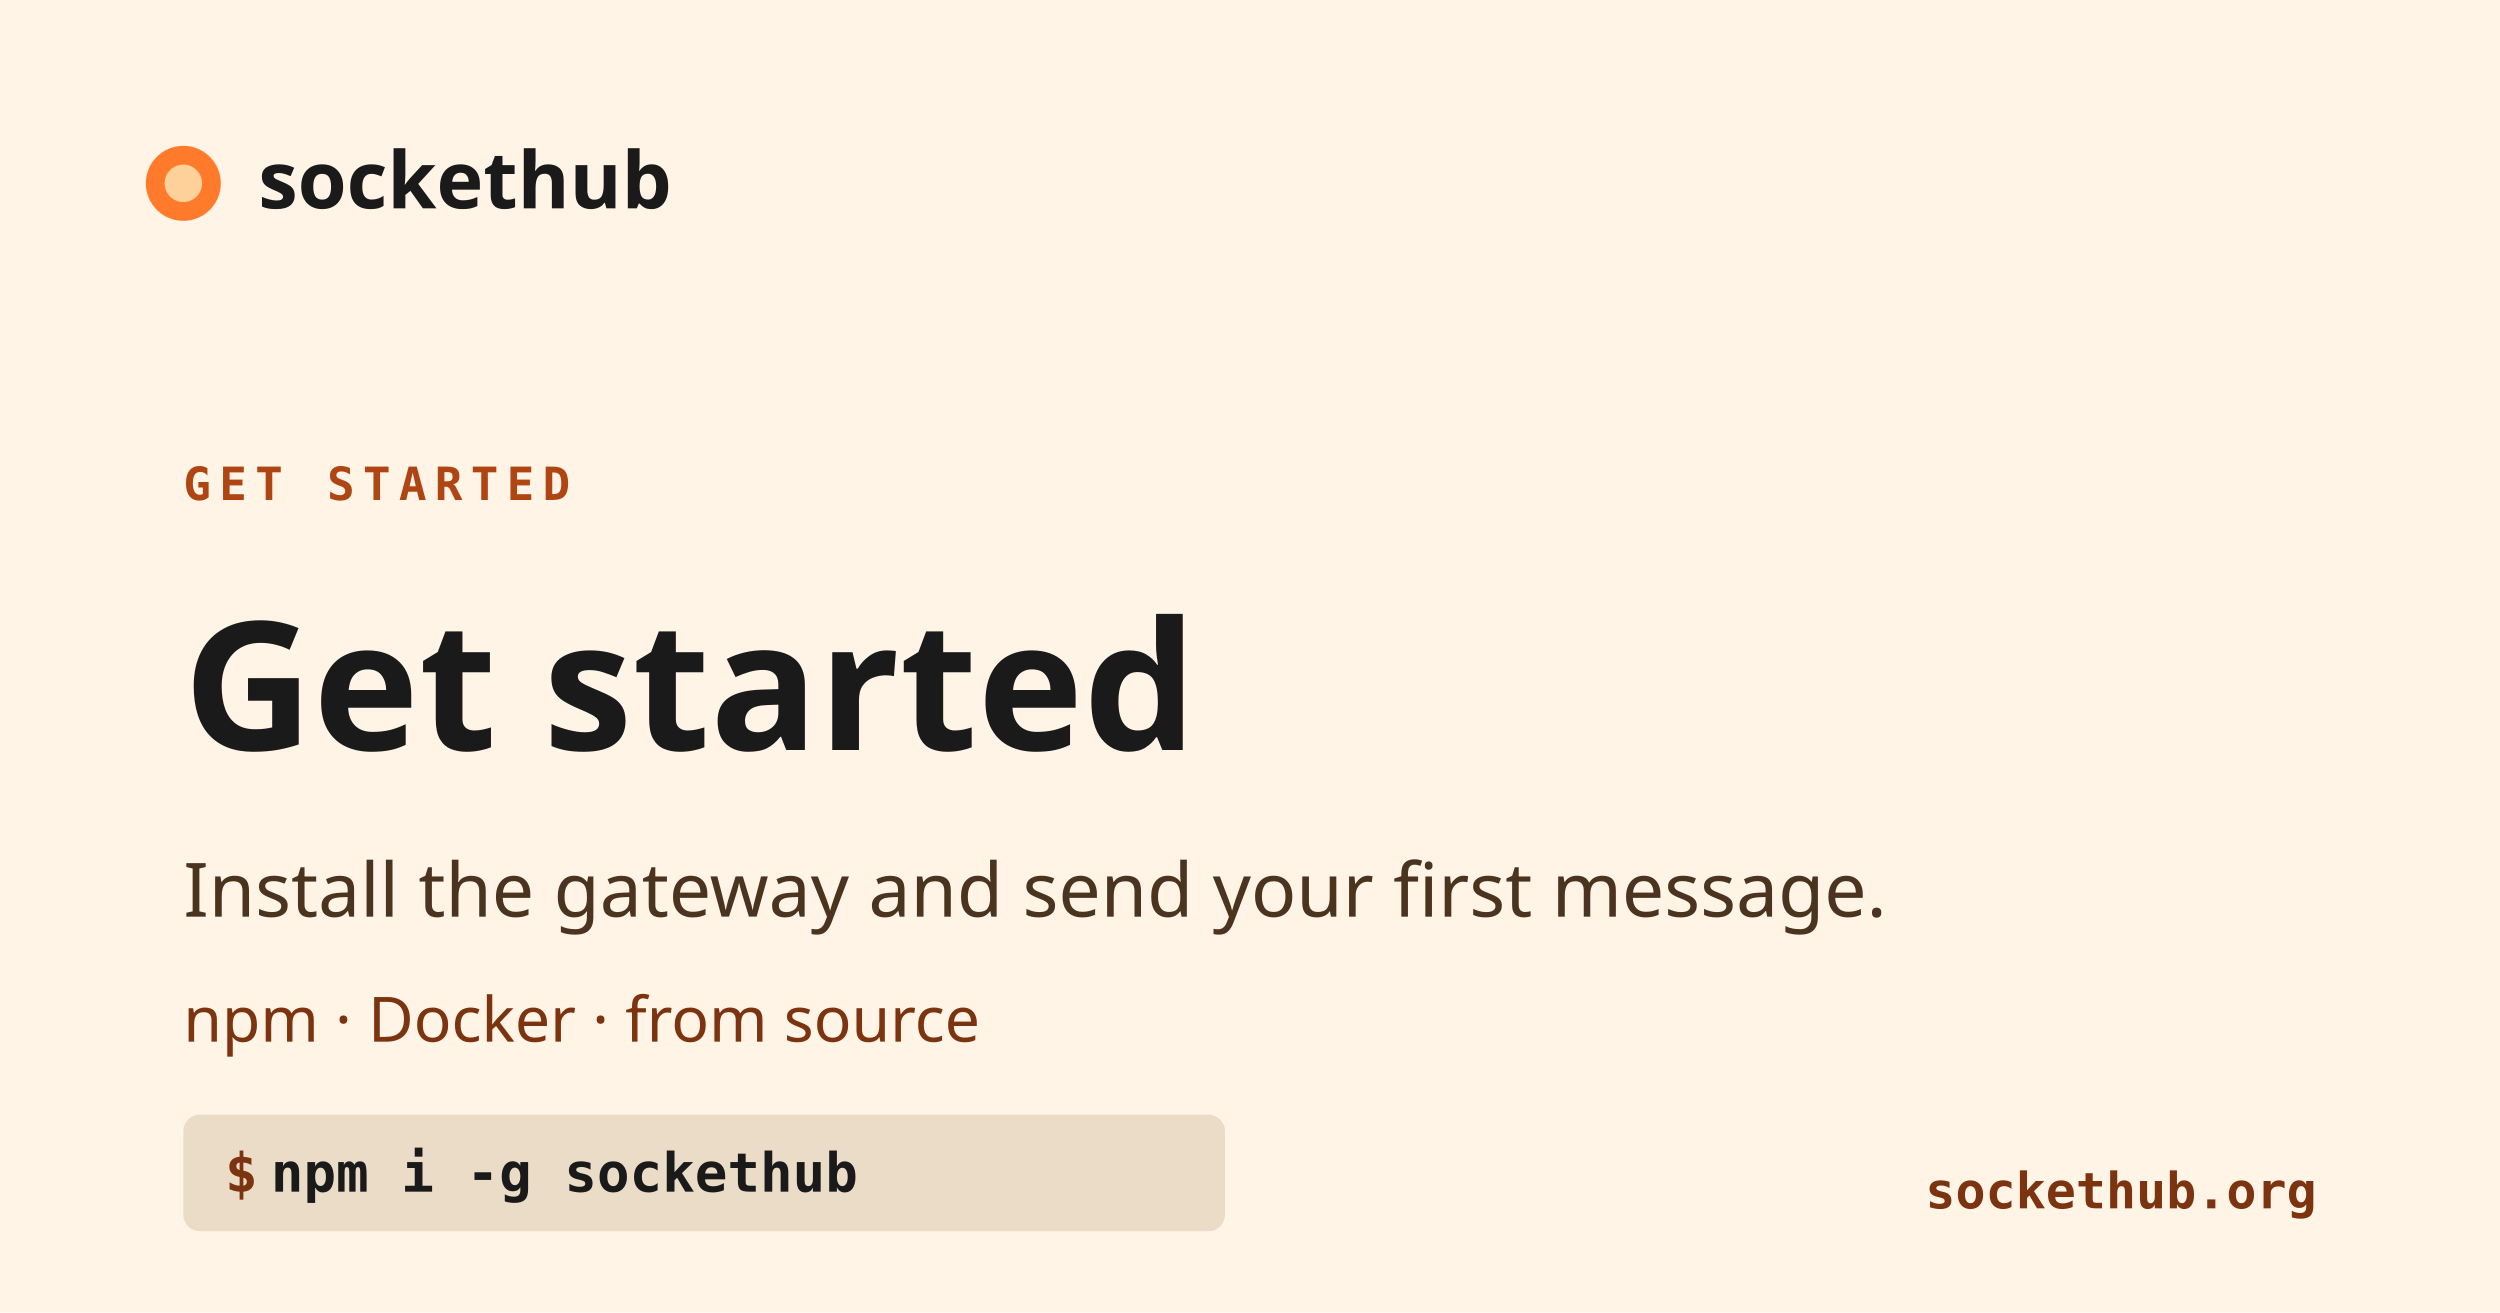
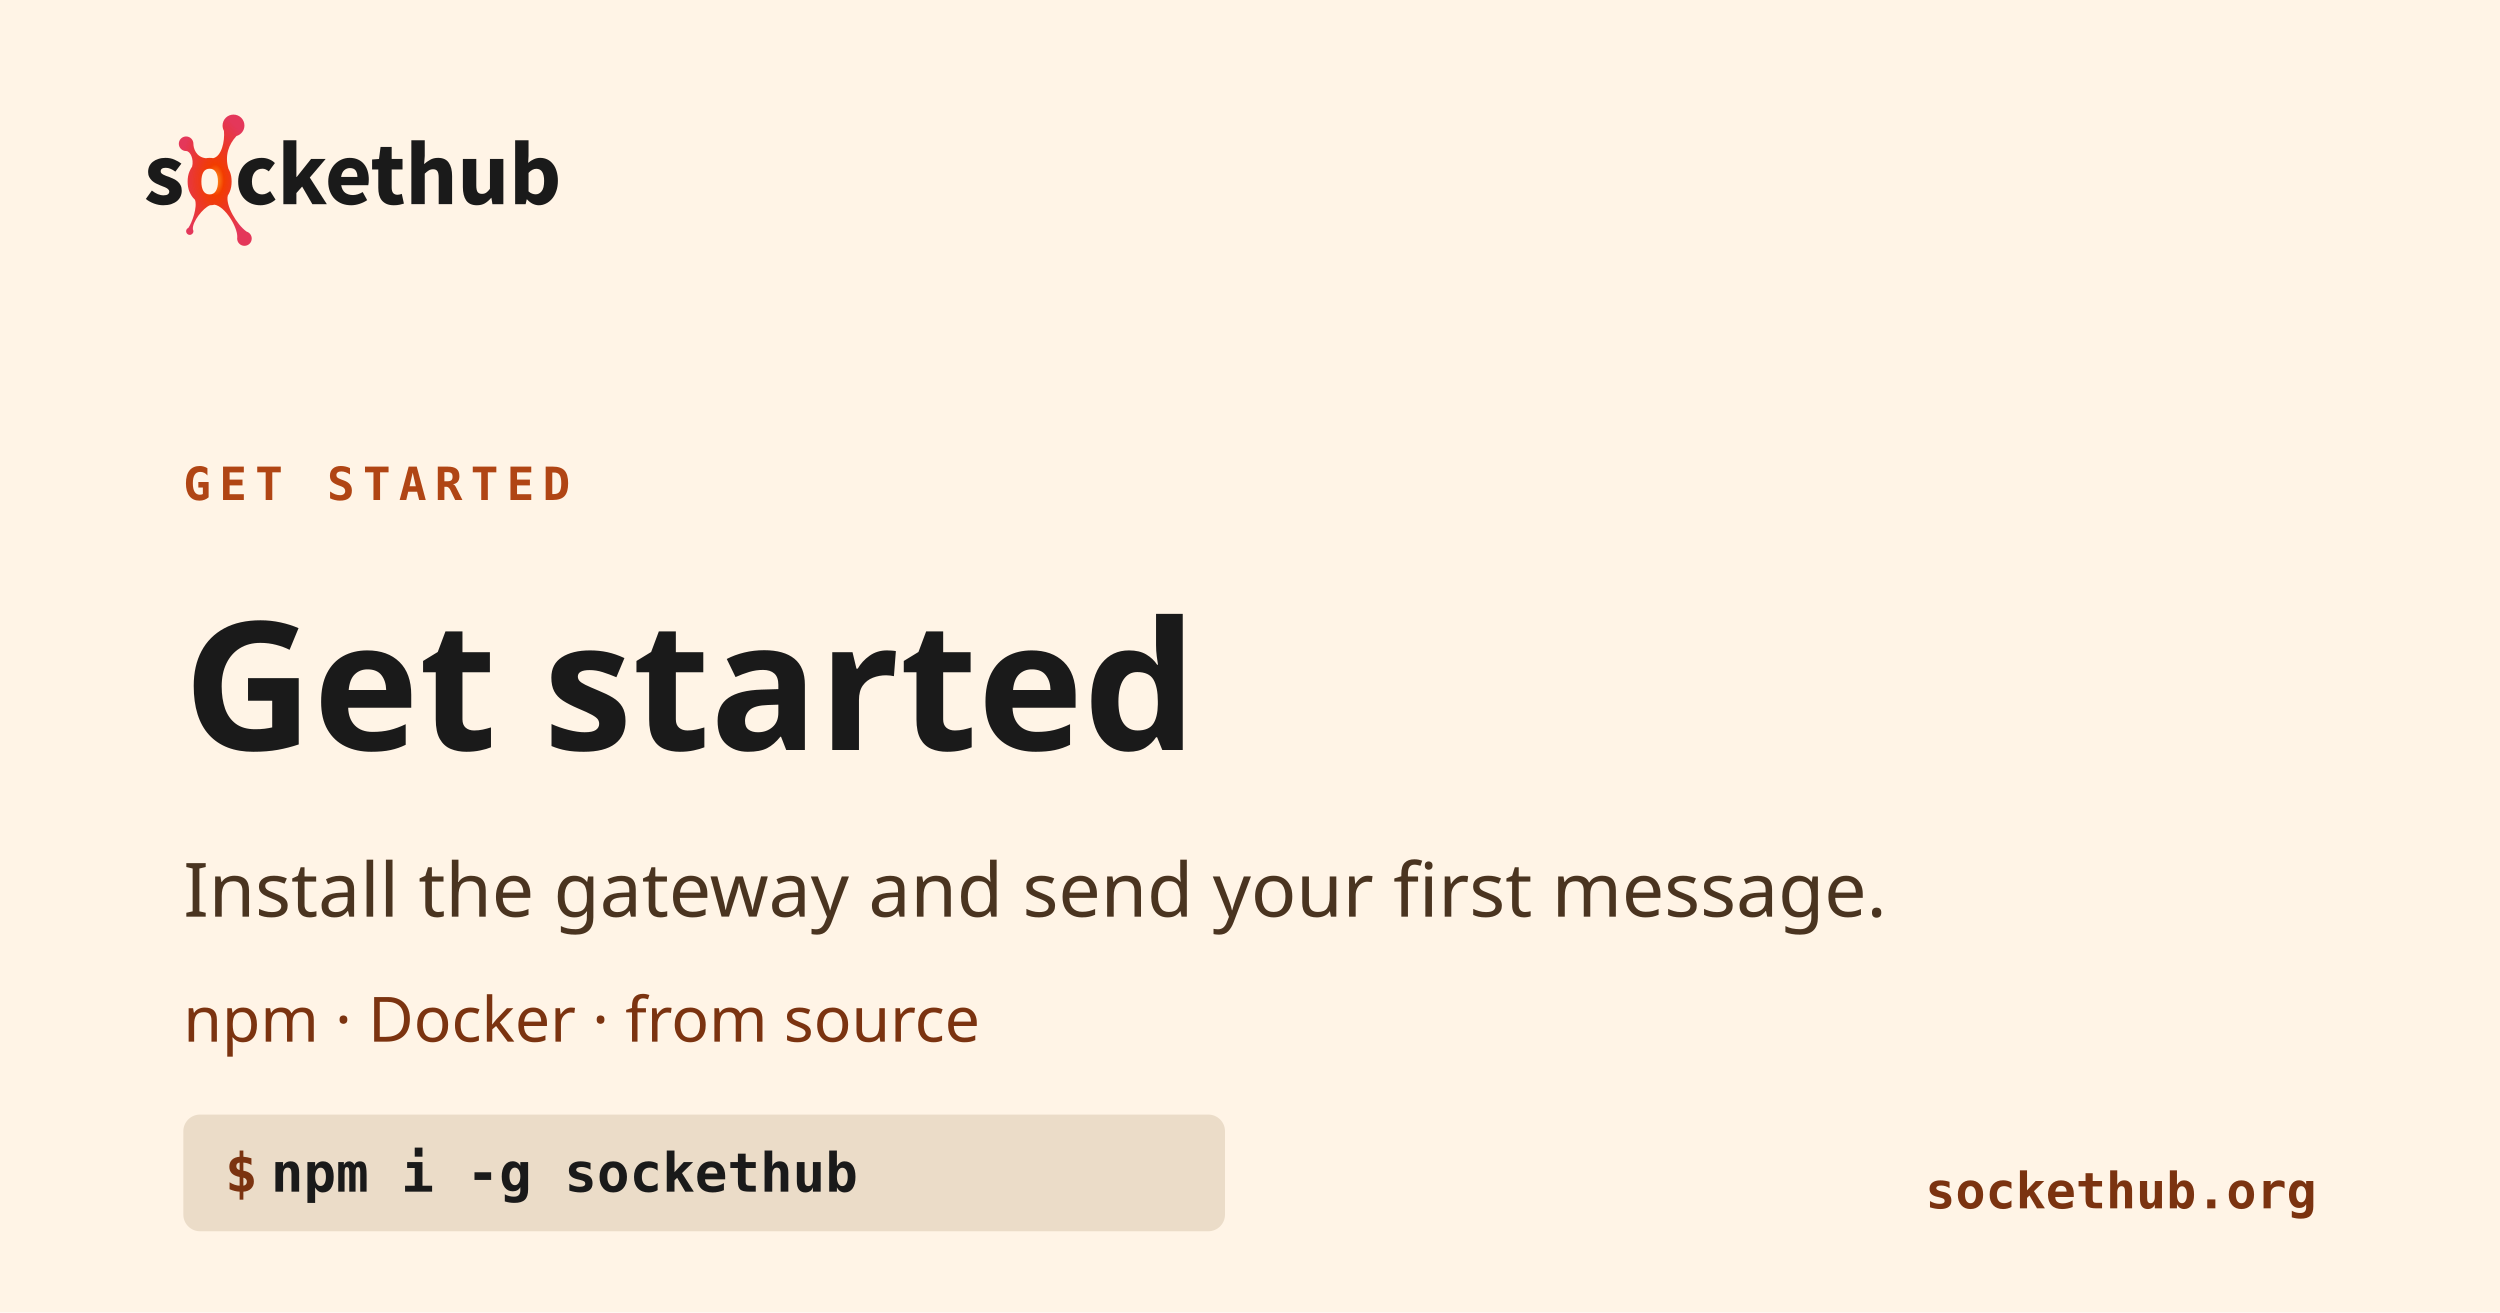
- <svg xmlns="http://www.w3.org/2000/svg" width="1200" height="630" viewBox="0 0 1200 630" role="img" aria-label="Sockethub — get started">
+ <svg xmlns="http://www.w3.org/2000/svg" xmlns:xlink="http://www.w3.org/1999/xlink" width="1200" height="630" viewBox="0 0 1200 630" role="img" aria-label="Sockethub — get started">
  <rect width="1200" height="630" fill="#fff4e6" />
-   <circle cx="88" cy="88" r="18" fill="#ff7a2a" />
-   <circle cx="88" cy="88" r="9" fill="#ffd19a" />
-   <text x="124" y="100" font-family="sans-serif" font-weight="700" font-size="38" fill="#1a1a1a">sockethub</text>
+   <defs>
+     <linearGradient id="shLogoStops">
+       <stop offset="0" stop-color="#ff9c1f" />
+       <stop offset="0.238" stop-color="#f23c00" />
+       <stop offset="1" stop-color="#de0f3c" stop-opacity="0.825" />
+     </linearGradient>
+     <radialGradient xlink:href="#shLogoStops" id="shLogoFlame" cx="204" cy="528" fx="204" fy="528" r="40" gradientTransform="matrix(0.6249999 0 0 1.125 93.13849 398.9623)" gradientUnits="userSpaceOnUse" />
+   </defs>
+   <g transform="translate(70 55) scale(0.7) translate(-173.0224 -947.9622)">
+     <path fill="#1a1a1a" d="m 177.147,1000.078 c 1.417,1.083 2.771,1.896 4.063,2.437 1.292,0.542 2.604,0.813 3.937,0.813 1.375,0 2.375,-0.229 3,-0.688 0.625,-0.458 0.937,-1.104 0.938,-1.938 -2e-5,-0.5 -0.188,-0.937 -0.563,-1.313 -0.333,-0.417 -0.813,-0.792 -1.438,-1.125 -0.583,-0.333 -1.25,-0.625 -2,-0.875 -0.75,-0.292 -1.521,-0.604 -2.312,-0.938 -0.958,-0.375 -1.917,-0.812 -2.875,-1.312 -0.958,-0.5 -1.833,-1.104 -2.625,-1.812 -0.792,-0.75 -1.438,-1.604 -1.938,-2.563 -0.5,-1 -0.75,-2.146 -0.75,-3.438 -1e-5,-1.417 0.271,-2.729 0.812,-3.938 0.583,-1.208 1.396,-2.229 2.438,-3.062 1.042,-0.833 2.292,-1.479 3.75,-1.937 1.458,-0.5 3.083,-0.75 4.875,-0.75 2.375,4e-5 4.458,0.417 6.25,1.25 1.792,0.792 3.354,1.688 4.687,2.688 l -4.125,5.5 c -1.125,-0.833 -2.229,-1.479 -3.313,-1.938 -1.083,-0.458 -2.167,-0.687 -3.25,-0.688 -2.333,2e-5 -3.5,0.813 -3.5,2.438 -2e-5,0.5 0.167,0.938 0.5,1.312 0.333,0.333 0.771,0.646 1.312,0.938 0.583,0.292 1.229,0.583 1.938,0.875 0.75,0.25 1.521,0.521 2.313,0.812 1,0.375 1.979,0.812 2.937,1.312 1,0.458 1.896,1.042 2.688,1.75 0.833,0.708 1.5,1.583 2,2.625 0.5,1 0.75,2.208 0.75,3.625 -3e-5,1.417 -0.271,2.729 -0.812,3.937 -0.542,1.208 -1.354,2.271 -2.438,3.188 -1.083,0.875 -2.417,1.583 -4,2.125 -1.583,0.5 -3.417,0.75 -5.5,0.75 -2.042,0 -4.146,-0.396 -6.312,-1.188 -2.125,-0.792 -3.979,-1.833 -5.563,-3.125 l 4.125,-5.75" />
+     <path fill="#1a1a1a" d="m 236.338,993.891 c 0,-2.583 0.438,-4.875 1.312,-6.875 0.875,-2.042 2.042,-3.75 3.5,-5.125 1.5,-1.375 3.229,-2.417 5.188,-3.125 1.958,-0.75 4,-1.125 6.125,-1.125 1.917,4e-5 3.646,0.333 5.188,1 1.542,0.625 2.833,1.479 3.875,2.563 l -4.188,5.688 c -1.458,-1.208 -2.896,-1.812 -4.312,-1.813 -2.25,2e-5 -4.021,0.792 -5.312,2.375 -1.292,1.583 -1.938,3.729 -1.938,6.437 0,2.708 0.646,4.854 1.938,6.438 1.333,1.583 3,2.375 5,2.375 1.125,0 2.146,-0.229 3.062,-0.687 0.917,-0.459 1.75,-0.979 2.5,-1.563 l 3.688,5.813 c -1.5,1.333 -3.167,2.313 -5,2.938 -1.833,0.625 -3.604,0.937 -5.312,0.937 -2.167,0 -4.188,-0.354 -6.063,-1.063 -1.833,-0.75 -3.438,-1.812 -4.812,-3.187 -1.375,-1.375 -2.458,-3.063 -3.25,-5.062 -0.792,-2.042 -1.187,-4.354 -1.187,-6.938" />
+     <path fill="#1a1a1a" d="m 267.325,965.578 8.938,0 0,25.125 0.25,0 9.812,-12.312 10,0 -10.875,12.75 11.688,18.25 -9.938,0 -7,-12.062 -3.938,4.437 0,7.625 -8.937,0 0,-43.813" />
+     <path fill="#1a1a1a" d="m 298.105,993.891 c 0,-2.5 0.417,-4.75 1.25,-6.75 0.833,-2.042 1.917,-3.75 3.25,-5.125 1.375,-1.417 2.938,-2.5 4.688,-3.25 1.75,-0.75 3.562,-1.125 5.438,-1.125 2.208,4e-5 4.125,0.375 5.75,1.125 1.667,0.75 3.042,1.792 4.125,3.125 1.125,1.333 1.958,2.917 2.5,4.75 0.542,1.792 0.812,3.75 0.812,5.875 -4e-5,0.833 -0.042,1.604 -0.125,2.312 -0.083,0.667 -0.167,1.187 -0.25,1.563 l -18.562,0 c 0.417,2.375 1.333,4.104 2.75,5.188 1.458,1.042 3.229,1.562 5.312,1.562 2.208,0 4.437,-0.688 6.687,-2.063 l 3.063,5.562 c -1.583,1.083 -3.354,1.938 -5.313,2.563 -1.917,0.625 -3.812,0.937 -5.688,0.937 -2.208,0 -4.271,-0.354 -6.188,-1.063 -1.917,-0.75 -3.583,-1.812 -5,-3.187 -1.417,-1.417 -2.521,-3.125 -3.312,-5.125 -0.792,-2 -1.187,-4.292 -1.187,-6.875 m 20,-3.187 c -2e-5,-1.792 -0.396,-3.25 -1.188,-4.375 -0.792,-1.125 -2.125,-1.687 -4,-1.688 -1.458,2e-5 -2.75,0.5 -3.875,1.5 -1.083,0.958 -1.792,2.479 -2.125,4.563 l 11.187,0" />
+     <path fill="#1a1a1a" d="m 332.418,985.578 -4.25,0 0,-6.812 4.75,-0.375 1.062,-8.25 7.625,0 0,8.25 7.437,0 0,7.187 -7.437,0 0,12.438 c -1e-5,1.75 0.354,3.021 1.063,3.812 0.75,0.75 1.729,1.125 2.937,1.125 0.5,10e-5 1,-0.063 1.5,-0.187 0.542,-0.125 1.021,-0.271 1.438,-0.438 l 1.438,6.688 c -0.833,0.25 -1.813,0.5 -2.938,0.75 -1.125,0.25 -2.438,0.375 -3.938,0.375 -1.917,0 -3.563,-0.292 -4.937,-0.875 -1.333,-0.583 -2.438,-1.396 -3.313,-2.437 -0.833,-1.042 -1.458,-2.292 -1.875,-3.75 -0.375,-1.5 -0.563,-3.146 -0.562,-4.938 l 0,-12.563" />
+     <path fill="#1a1a1a" d="m 355.094,965.578 9.188,0 0,10.75 -0.438,5.562 c 1.167,-1.042 2.521,-2 4.063,-2.875 1.542,-0.917 3.375,-1.375 5.5,-1.375 3.375,4e-5 5.812,1.104 7.312,3.312 1.542,2.208 2.312,5.271 2.312,9.188 l 0,19.25 -9.187,0 0,-18.063 c -3e-5,-2.25 -0.313,-3.792 -0.938,-4.625 -0.583,-0.833 -1.542,-1.25 -2.875,-1.25 -1.167,3e-5 -2.167,0.271 -3,0.812 -0.833,0.5 -1.75,1.229 -2.75,2.188 l 0,20.938 -9.188,0 0,-43.813" />
+     <path fill="#1a1a1a" d="m 390.426,978.391 9.188,0 0,18.062 c -10e-6,2.25 0.312,3.792 0.937,4.625 0.625,0.833 1.604,1.25 2.938,1.25 1.167,10e-5 2.146,-0.271 2.938,-0.812 0.792,-0.542 1.646,-1.417 2.562,-2.625 l 0,-20.5 9.188,0 0,31 -7.5,0 -0.687,-4.313 -0.188,0 c -1.333,1.583 -2.771,2.833 -4.312,3.75 -1.5,0.875 -3.313,1.313 -5.438,1.313 -3.375,0 -5.833,-1.104 -7.375,-3.312 -1.5,-2.208 -2.25,-5.271 -2.25,-9.188 l 0,-19.25" />
+     <path fill="#1a1a1a" d="m 426.261,965.578 9.187,0 0,10.75 -0.25,4.75 c 1.208,-1.083 2.5,-1.917 3.875,-2.5 1.417,-0.625 2.854,-0.937 4.313,-0.938 1.875,4e-5 3.562,0.375 5.062,1.125 1.5,0.75 2.771,1.813 3.813,3.188 1.083,1.333 1.896,2.979 2.437,4.938 0.583,1.917 0.875,4.063 0.875,6.438 -3e-5,2.667 -0.375,5.042 -1.125,7.125 -0.708,2.083 -1.688,3.854 -2.937,5.312 -1.208,1.417 -2.604,2.5 -4.188,3.25 -1.542,0.75 -3.146,1.125 -4.812,1.125 -1.375,0 -2.771,-0.333 -4.188,-1 -1.375,-0.667 -2.667,-1.667 -3.875,-3 l -0.25,0 -0.75,3.25 -7.187,0 0,-43.813 m 9.187,35.062 c 0.833,0.75 1.667,1.271 2.5,1.563 0.833,0.292 1.646,0.438 2.438,0.437 1.583,10e-5 2.937,-0.708 4.063,-2.125 1.125,-1.458 1.687,-3.792 1.688,-7 -3e-5,-5.583 -1.792,-8.375 -5.375,-8.375 -1.833,4e-5 -3.604,0.938 -5.313,2.812 l 0,12.687" />
+     <path fill="url(#shLogoFlame)" d="m 233.138,947.962 c -4.142,0 -7.5,3.358 -7.5,7.5 0,1.334 0.346,2.586 0.957,3.672 0.674,7.357 -1.729,17.529 -7.363,18.711 -0.799,-0.134 -1.612,-0.195 -2.441,-0.195 -0.88,3e-5 -1.743,0.083 -2.598,0.234 -0.006,-6.3e-4 -0.013,6.3e-4 -0.019,0 -6.885,-0.776 -8.535,-6.995 -8.535,-9.922 0,-2.761 -2.239,-5 -5,-5 -2.761,0 -5,2.239 -5,5 0,2.761 2.239,5 5,5 2.897,0 5.417,5.59 4.121,10.684 -0.715,1.002 -1.325,2.127 -1.836,3.379 -0.833,2 -1.25,4.292 -1.25,6.875 0,2.583 0.417,4.892 1.25,6.934 0.833,2 1.926,3.683 3.301,5.059 0.151,0.146 0.313,0.29 0.469,0.43 1.878,4.964 -1.962,15.695 -4.512,19.336 -0.002,0 -0.017,-0.012 -0.02,0 -0.897,0.379 -1.523,1.269 -1.523,2.305 0,1.381 1.119,2.5 2.5,2.5 1.381,0 2.5,-1.119 2.5,-2.5 0,-0.462 -0.133,-0.898 -0.352,-1.27 -0.588,-5.14 6.907,-14.645 11.699,-16.543 1.082,-0.014 2.133,-0.16 3.164,-0.391 7.021,1.085 15.831,15.08 15.566,22.285 -0.055,0.296 -0.078,0.606 -0.078,0.918 0,2.762 2.239,5 5,5 2.761,0 5,-2.239 5,-5 0,-2.244 -1.48,-4.133 -3.516,-4.766 l -0.02,0 c -6.667,-4.747 -14.638,-18.096 -12.852,-24.785 0.514,-0.796 0.96,-1.647 1.348,-2.578 0.833,-2.042 1.25,-4.35 1.25,-6.934 -4e-5,-2.583 -0.417,-4.875 -1.25,-6.875 -0.292,-0.715 -0.613,-1.398 -0.977,-2.031 -2.53,-8.929 0.13,-16.47 5.547,-22.324 3.15,-0.889 5.469,-3.772 5.469,-7.207 0,-4.142 -3.358,-7.5 -7.5,-7.5 z m -16.348,37.109 c 1.875,3e-5 3.299,0.8 4.258,2.383 0.958,1.583 1.426,3.737 1.426,6.445 -3e-5,2.708 -0.467,4.842 -1.426,6.426 -0.958,1.583 -2.383,2.383 -4.258,2.383 -1.917,0 -3.358,-0.799 -4.316,-2.383 -0.917,-1.583 -1.367,-3.718 -1.367,-6.426 -2e-5,-2.708 0.451,-4.862 1.367,-6.445 0.958,-1.583 2.4,-2.383 4.316,-2.383 z" />
+   </g>
  <text x="88" y="240" font-family="monospace" font-weight="700" font-size="22" fill="#b04514" letter-spacing="4">GET STARTED</text>
  <text x="88" y="360" font-family="sans-serif" font-weight="800" font-size="86" fill="#1a1a1a">Get started</text>
  <text x="88" y="440" font-family="sans-serif" font-weight="400" font-size="36" fill="#4a3420">Install the gateway and send your first message.</text>
  <text x="88" y="500" font-family="sans-serif" font-weight="400" font-size="30" fill="#7b3310">npm · Docker · from source</text>
  <rect x="88" y="535" width="500" height="56" rx="8" fill="#ebdcc8" />
  <text x="108" y="572" font-family="monospace" font-weight="600" font-size="26" fill="#7b3310">$</text>
  <text x="130" y="572" font-family="monospace" font-weight="600" font-size="26" fill="#1a1a1a">npm i -g sockethub</text>
  <text x="1112" y="580" font-family="monospace" font-weight="600" font-size="24" fill="#7b3310" text-anchor="end">sockethub.org</text>
</svg>
